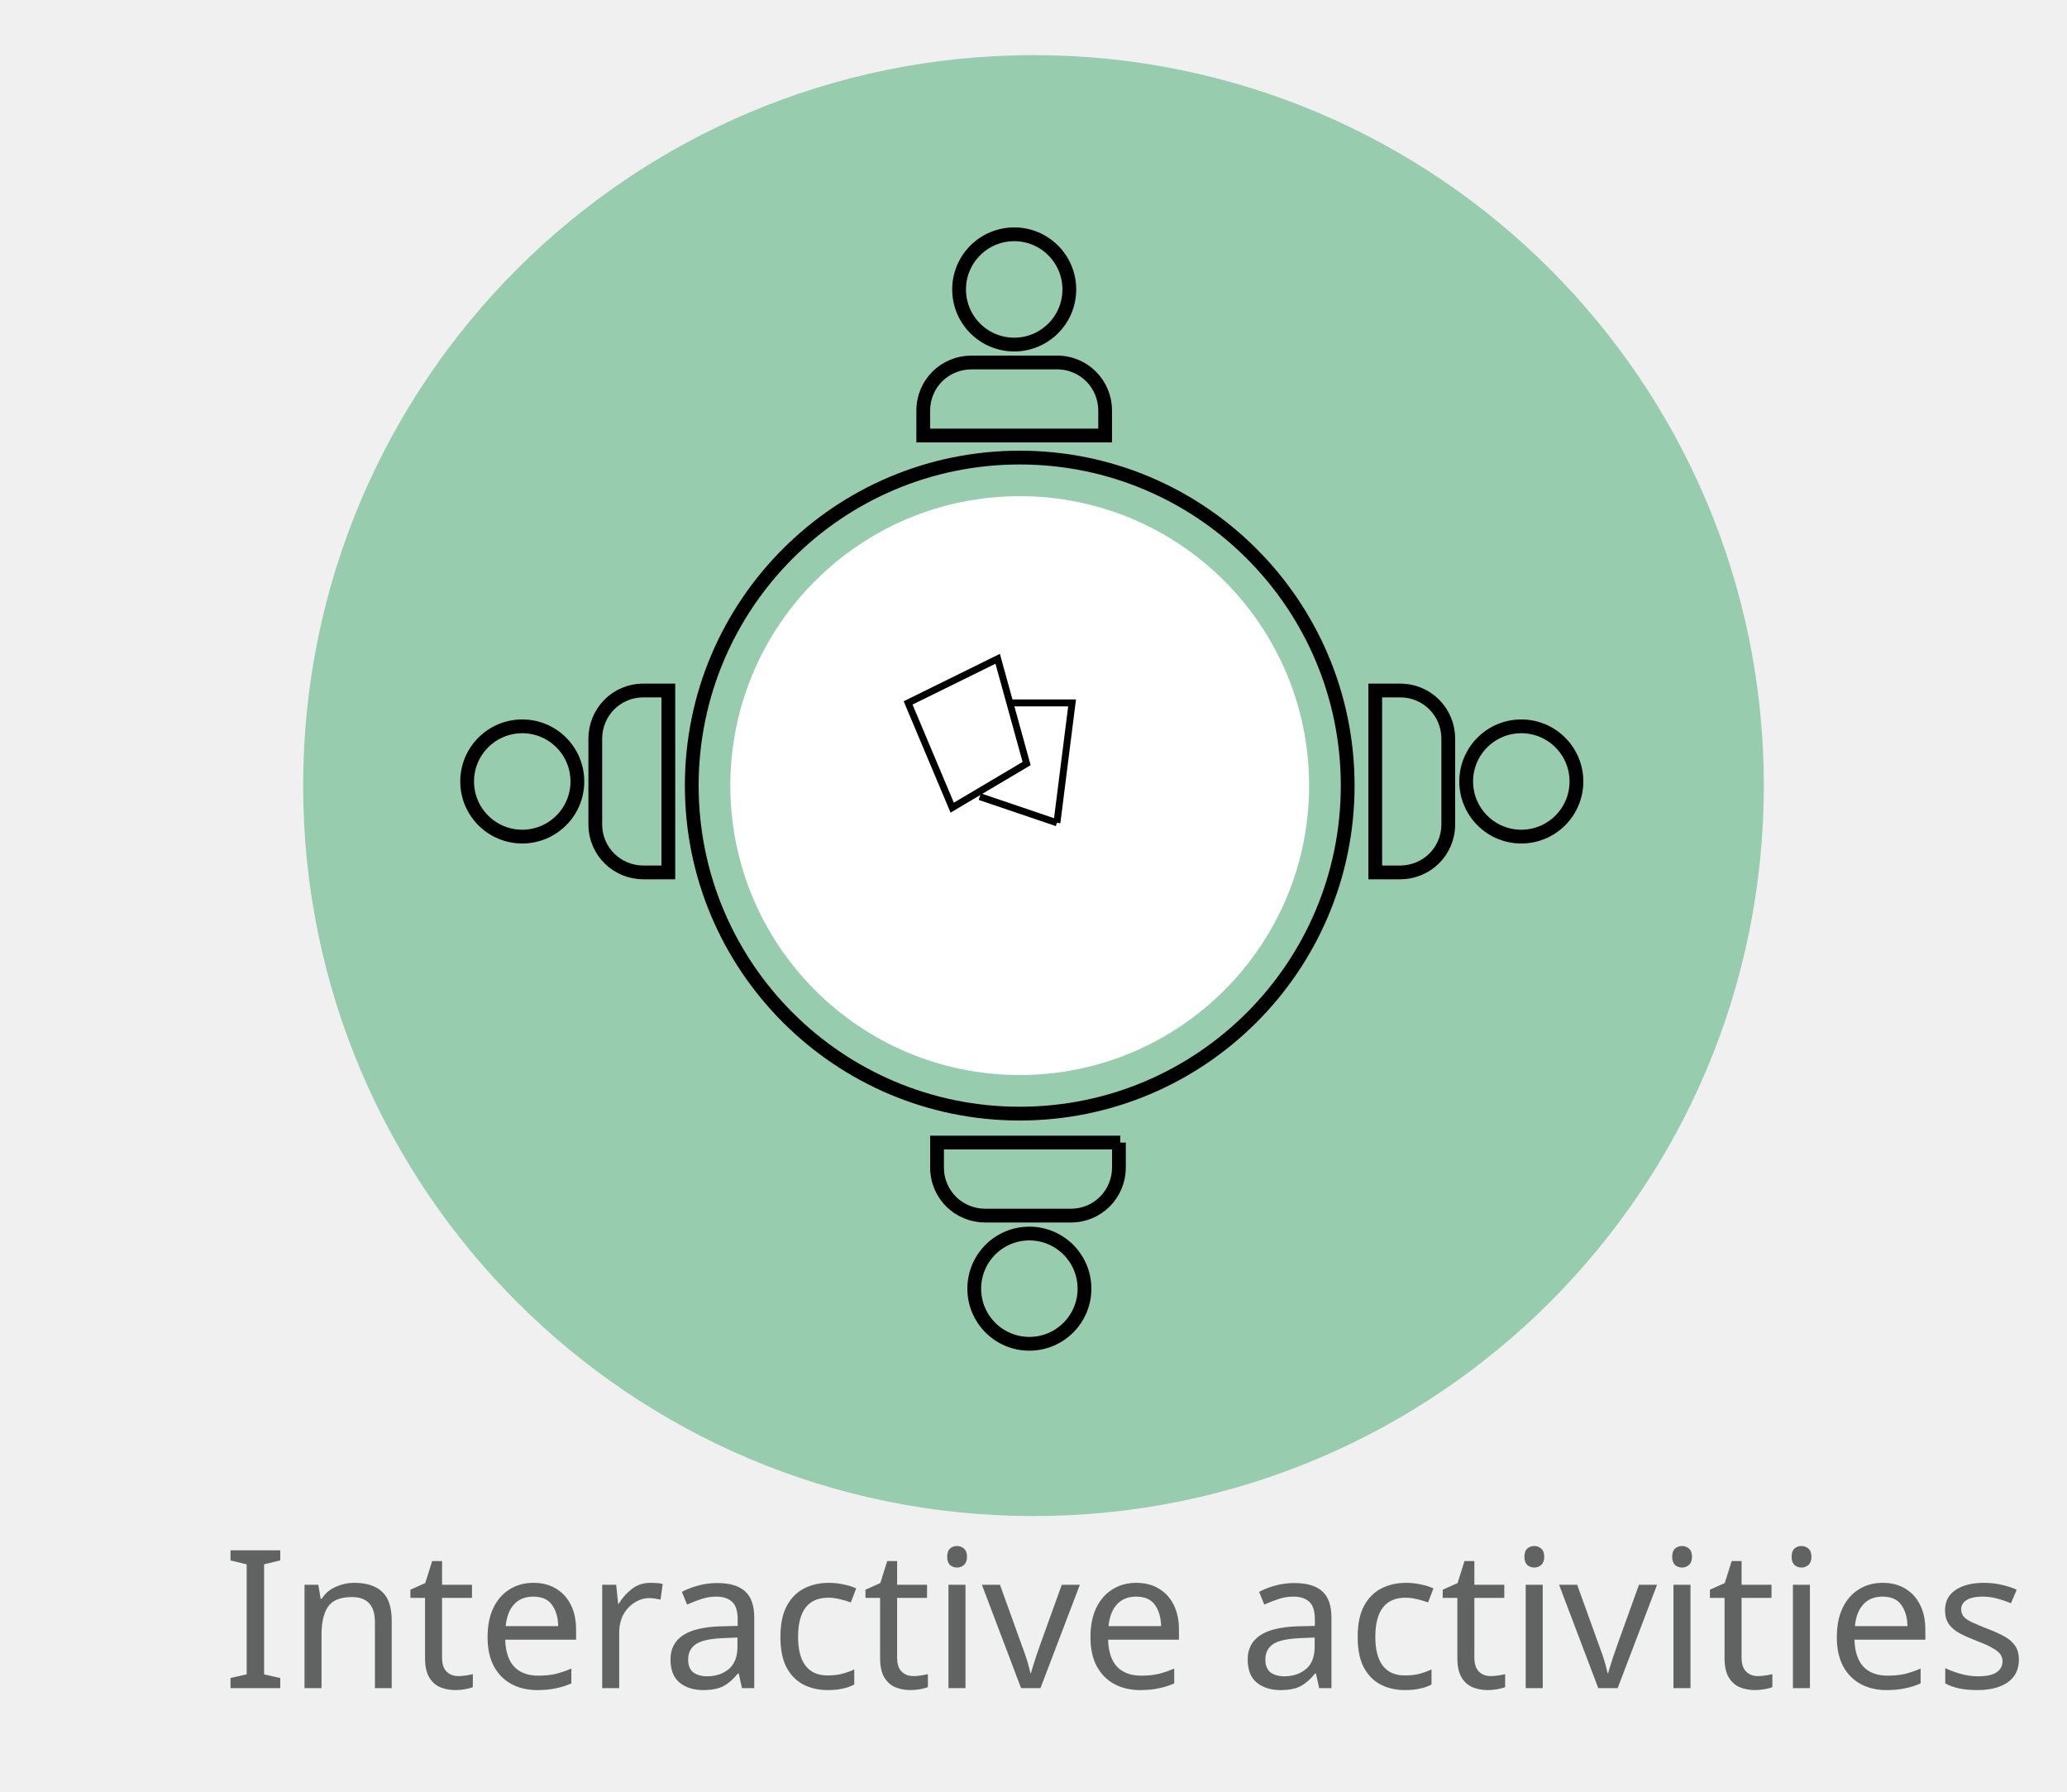
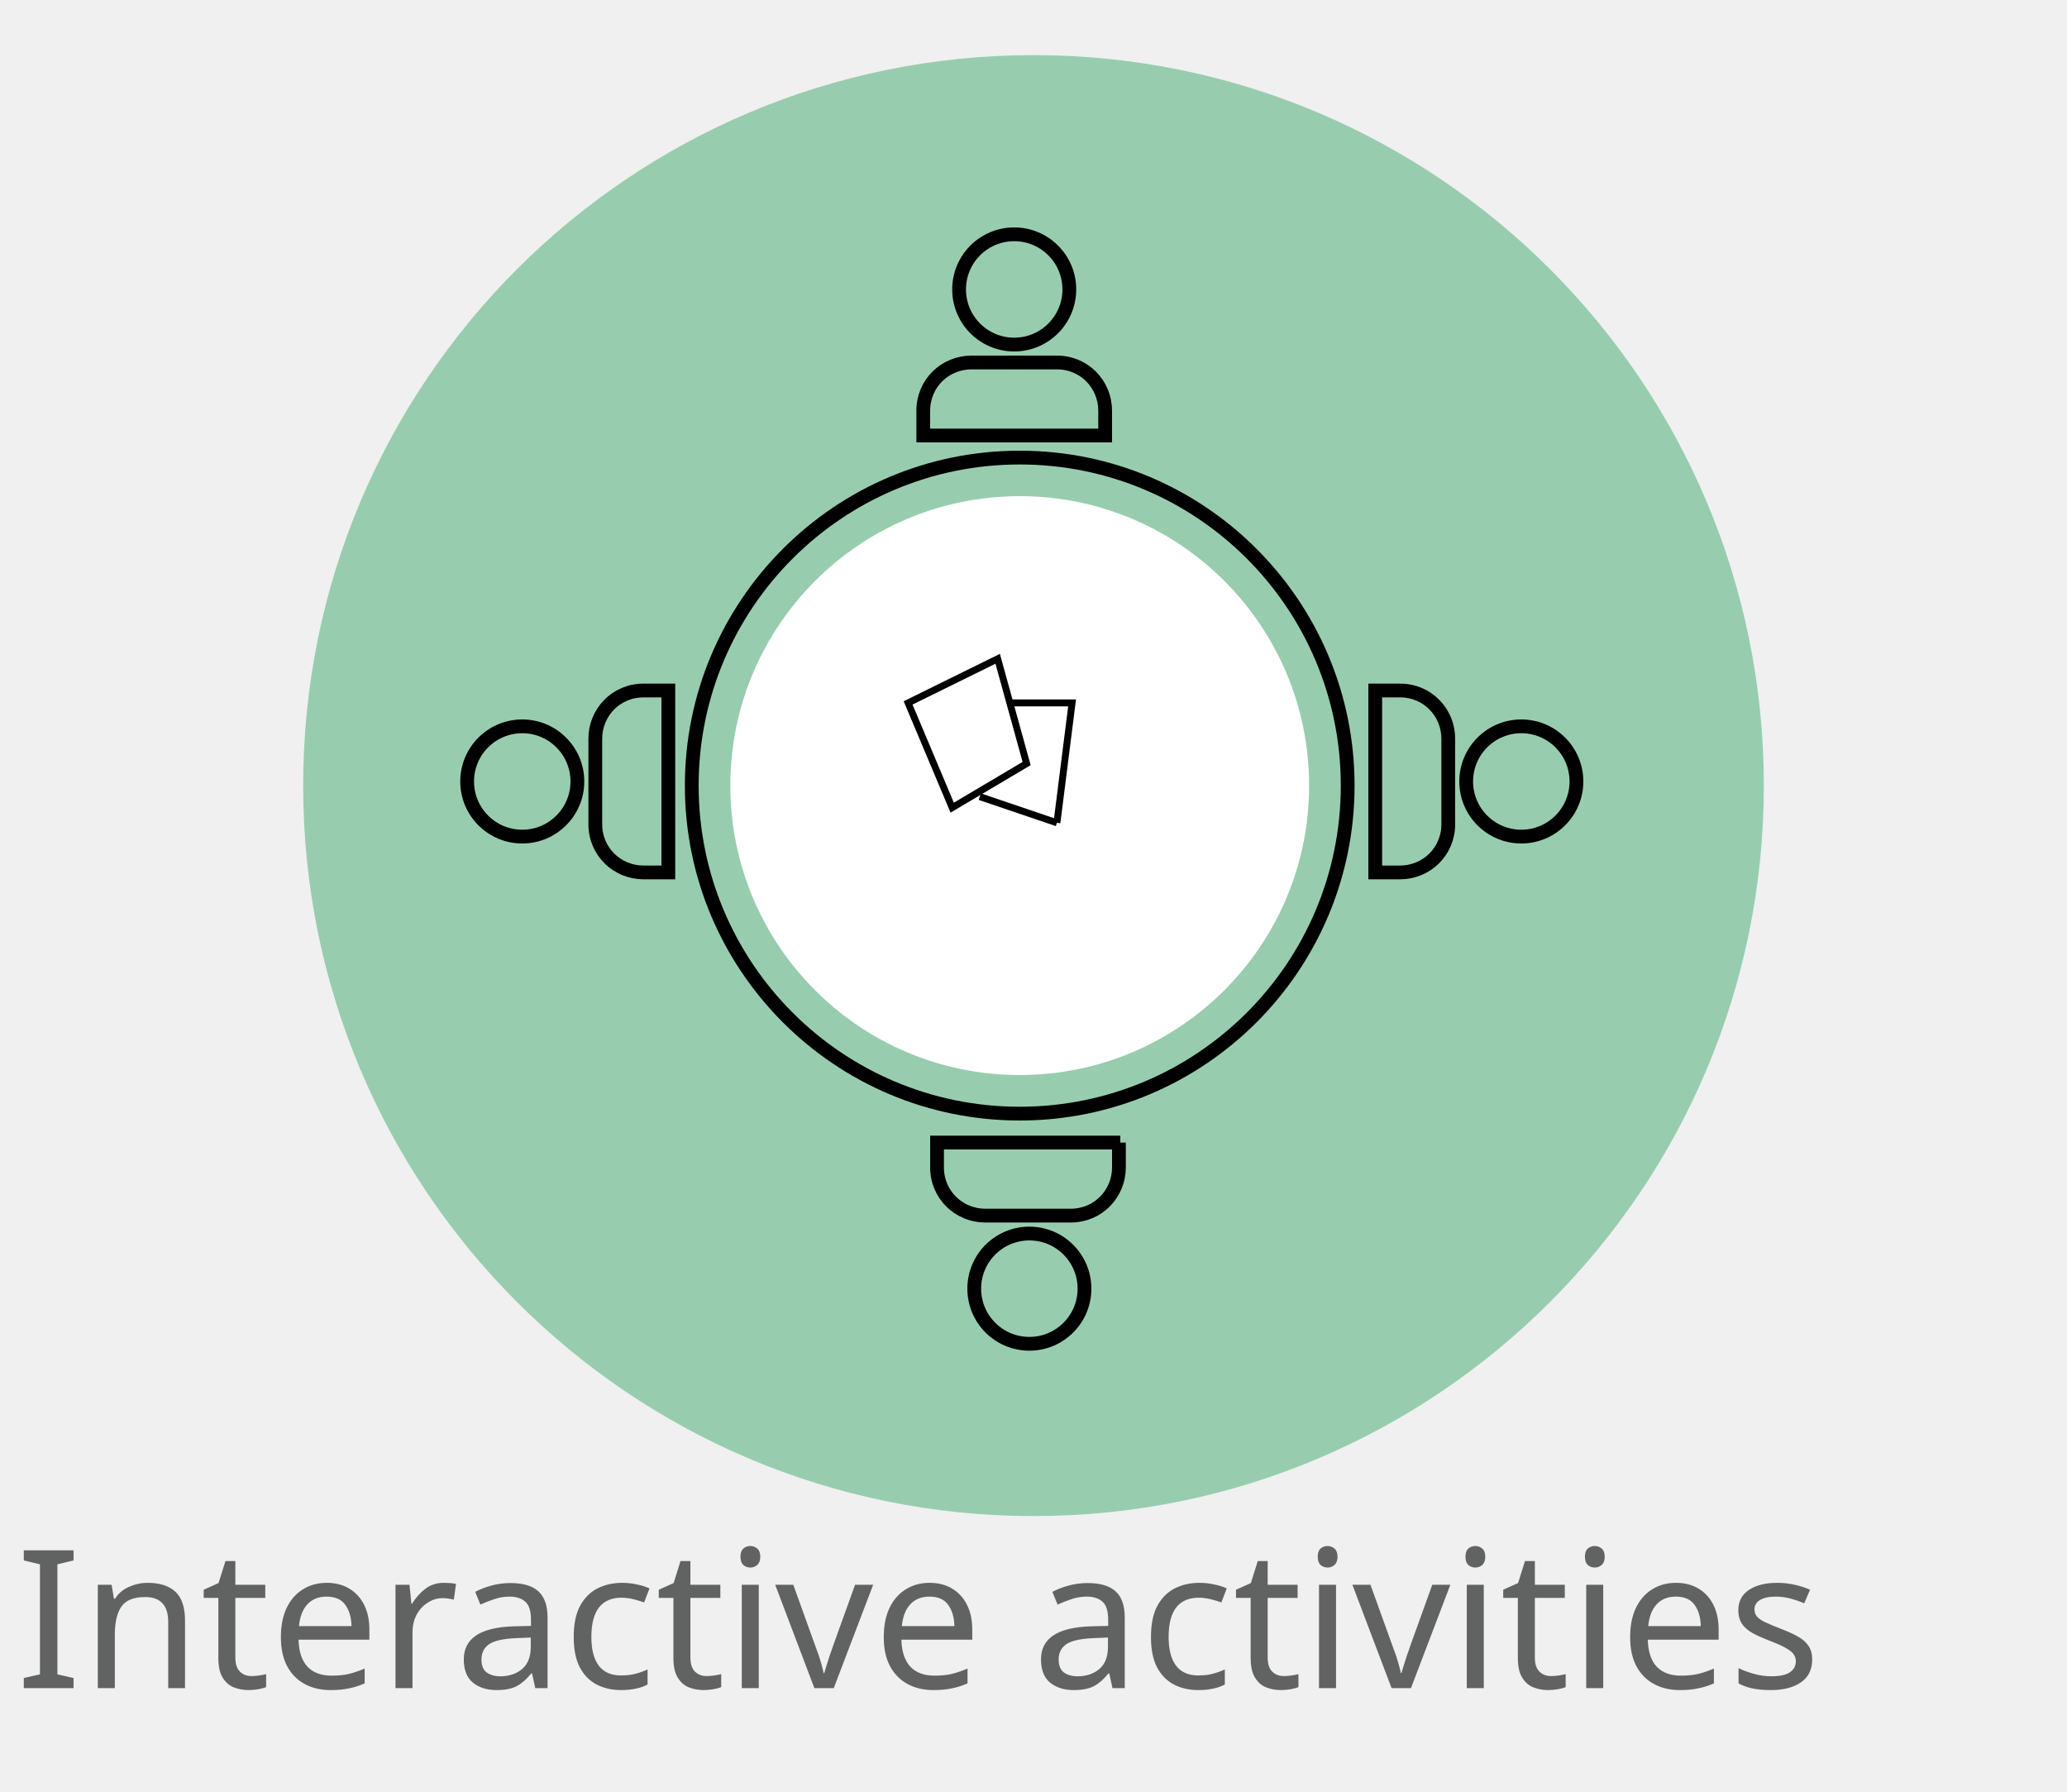
<svg xmlns="http://www.w3.org/2000/svg" version="1.1" id="Layer_1" x="0px" y="0px" viewBox="0 0 150 130" style="enable-background:new 0 0 150 130;" xml:space="preserve">
  <style type="text/css">
	.st0{opacity:0.5;fill-rule:evenodd;clip-rule:evenodd;fill:#3DA96C;}
	.st1{fill-rule:evenodd;clip-rule:evenodd;fill:#FFFFFF;}
	.st2{fill-rule:evenodd;clip-rule:evenodd;fill:none;stroke:#000000;stroke-miterlimit:10;}
	.st3{fill-rule:evenodd;clip-rule:evenodd;}
	.st4{fill:#606362;}
	.st5{fill-rule:evenodd;clip-rule:evenodd;fill:none;stroke:#000000;stroke-width:0.5;stroke-miterlimit:10;}
	.st6{fill-rule:evenodd;clip-rule:evenodd;fill:none;}
	.st7{font-family:'CenturyGothic';}
	.st8{font-size:14px;}
	.st9{fill:none;stroke:#000000;stroke-miterlimit:10;}
	.st10{fill:#FFFFFF;}
	.st11{fill:none;stroke:#000000;}
	.st12{fill:#FFFFFF;stroke:#000000;stroke-width:0.5;stroke-linecap:round;stroke-linejoin:round;stroke-miterlimit:10;}
	.st13{fill:#020202;}
	.st14{fill-rule:evenodd;clip-rule:evenodd;fill:#FFFFFF;stroke:#020202;stroke-width:0.5;stroke-miterlimit:10;}
	.st15{opacity:0.5;fill:#3DA96C;}
	.st16{fill:#13B38B;}
</style>
  <g>
    <g>
      <circle class="st0" cx="75" cy="57" r="53" />
      <g>
        <circle class="st1" cx="74" cy="57" r="21" />
        <g>
          <g>
            <circle class="st2" cx="73.6" cy="21" r="4" />
            <path class="st2" d="M80.2,31.6H67v-1.8c0-2,1.6-3.5,3.5-3.5h6.2c2,0,3.5,1.6,3.5,3.5V31.6z" />
          </g>
          <circle class="st2" cx="74" cy="57" r="23.8" />
          <g>
            <circle class="st2" cx="74.7" cy="93.5" r="4" />
            <path class="st2" d="M81.3,82.9H68v1.8c0,2,1.6,3.5,3.5,3.5h6.2c2,0,3.5-1.6,3.5-3.5V82.9z" />
          </g>
          <g>
            <circle class="st2" cx="110.4" cy="56.7" r="4" />
            <path class="st2" d="M99.8,63.3V50.1h1.8c2,0,3.5,1.6,3.5,3.5v6.2c0,2-1.6,3.5-3.5,3.5H99.8z" />
          </g>
          <g>
            <circle class="st2" cx="37.9" cy="56.7" r="4" />
            <path class="st2" d="M48.5,63.3V50.1h-1.8c-2,0-3.5,1.6-3.5,3.5v6.2c0,2,1.6,3.5,3.5,3.5H48.5z" />
          </g>
          <polygon class="st5" points="65.9,51 72.4,47.8 74.5,55.4 69.1,58.6     " />
          <polyline class="st5" points="76.7,59.7 77.8,51 73.4,51     " />
          <line class="st5" x1="76.7" y1="59.7" x2="71.1" y2="57.8" />
        </g>
      </g>
    </g>
    <rect x="0.5" y="115.9" class="st6" width="149.1" height="10.1" />
-     <text transform="matrix(1 0 0 1 16.165 122.4844)" class="st4 st7 st8">Interactive activities</text>
+     <text transform="matrix(1 0 0 1 1.165 122.4844)" class="st4 st7 st8">Interactive activities</text>
  </g>
</svg>
